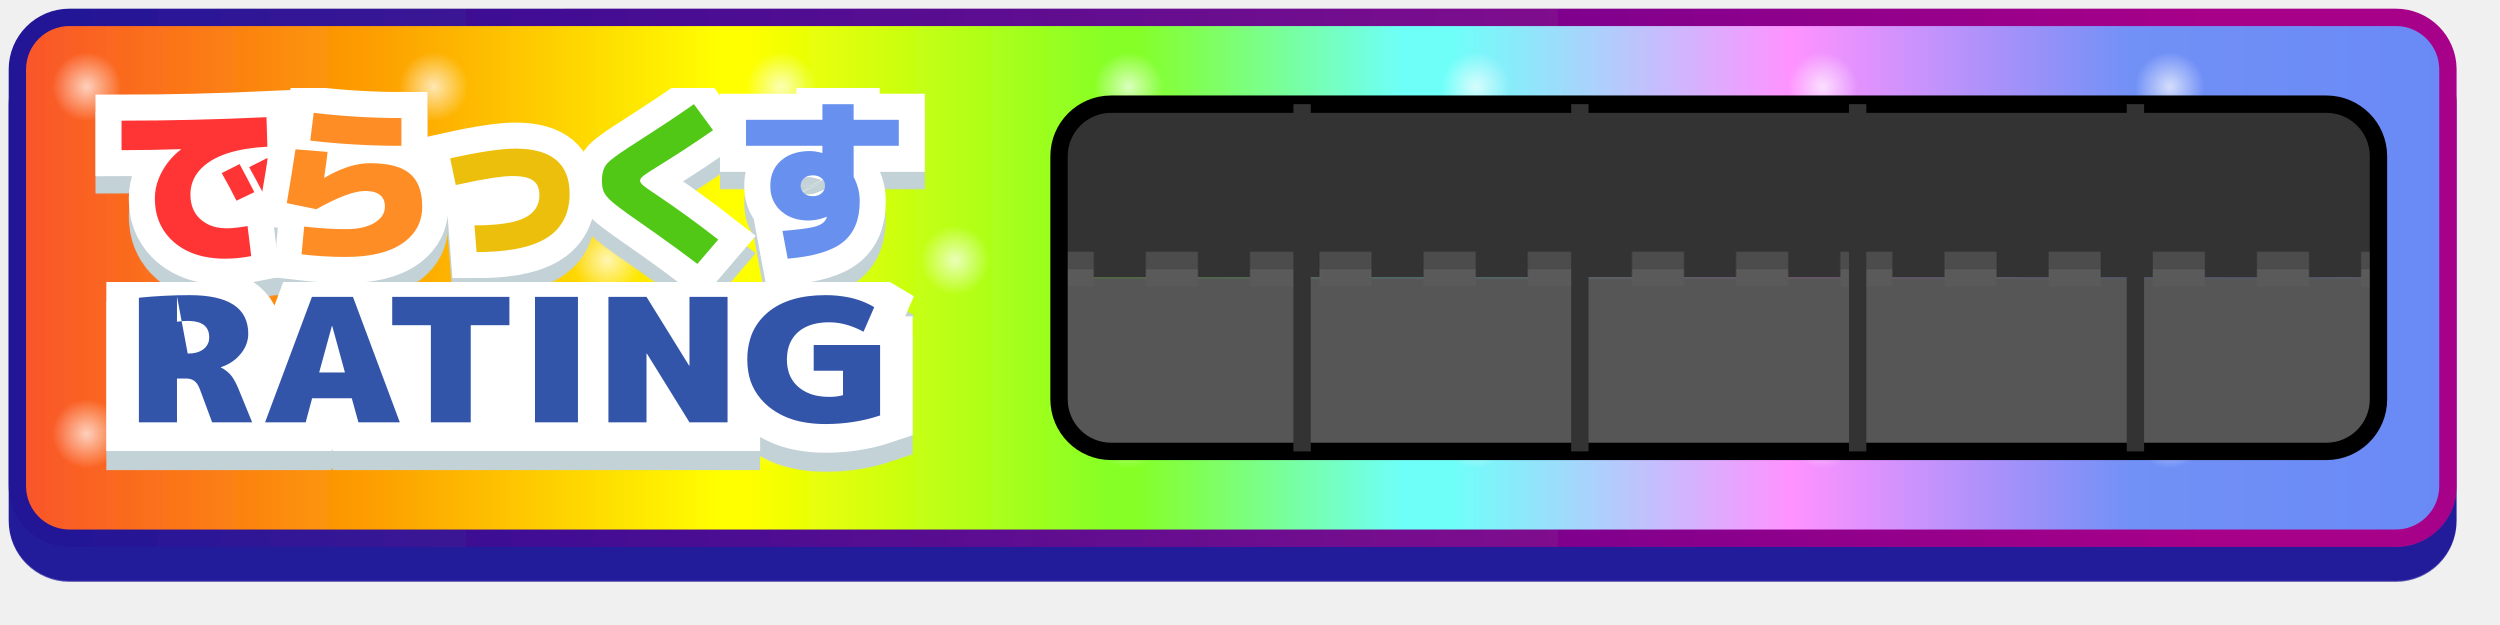
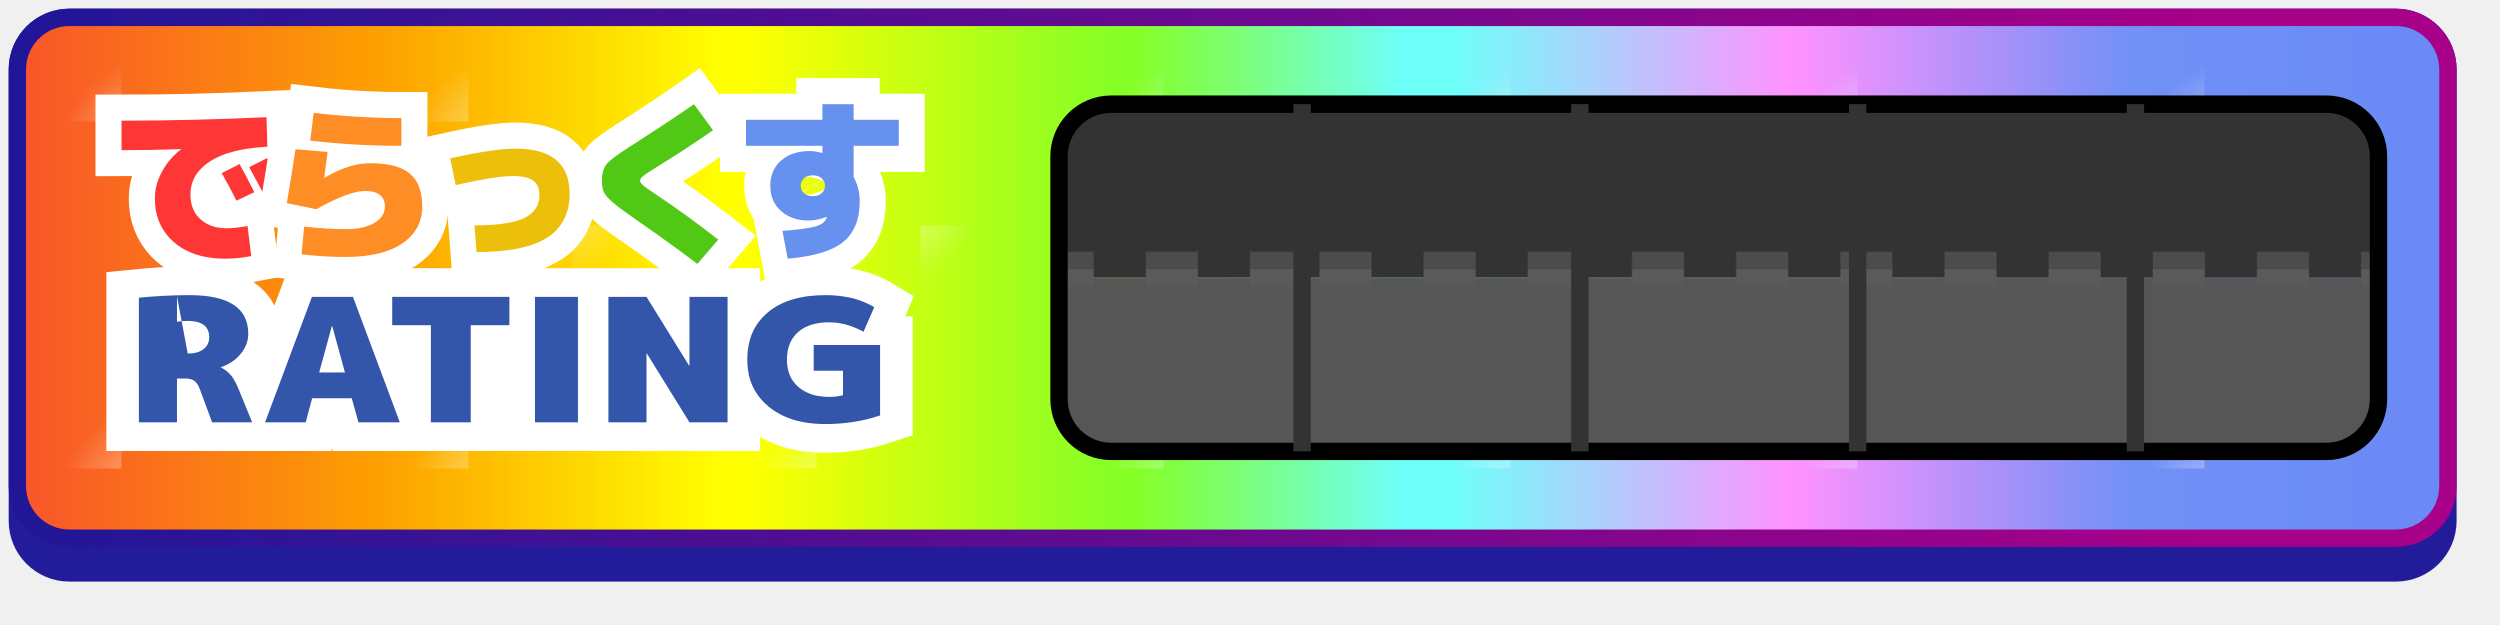
<svg xmlns="http://www.w3.org/2000/svg" width="144" height="36">
  <defs>
    <linearGradient x1="0" y1="0" x2="1" y2="0" id="c">
      <stop stop-color="#f9542b" offset="0" />
      <stop stop-color="#fda100" offset=".15" />
      <stop stop-color="#ff0" offset=".29" />
      <stop stop-color="#ff0" offset=".3" />
      <stop stop-color="#85ff26" offset=".45" />
      <stop stop-color="#85ff26" offset=".46" />
      <stop stop-color="#6efff9" offset=".57" />
      <stop stop-color="#6efff9" offset=".59" />
      <stop stop-color="#ff92ff" offset=".73" />
      <stop stop-color="#7191f6" offset=".87" />
      <stop stop-color="#6a89f6" offset="1" />
    </linearGradient>
    <linearGradient x1="0" y1="0" x2="1" y2="0" id="b">
      <stop stop-color="#201697" offset="0" />
      <stop stop-color="#a70089" offset=".9" />
      <stop stop-color="#a70089" offset="1" />
    </linearGradient>
-     <pattern id="e" x="0" y="0" width="20" height="20" patternUnits="userSpaceOnUse">
-       <rect x="3" y="3" width="4" height="4" fill="url(#a)" />
-       <rect x="13" y="13" width="4" height="4" fill="url(#a)" />
+     <pattern id="d" x="0" y="0" width="20" height="20" patternUnits="userSpaceOnUse">
+       <path fill="url(#a)" d="M3 3h4v4H3zM13 13h4v4h-4z" />
    </pattern>
-     <pattern id="f" x="0" y="6" width="76" height="20" patternUnits="userSpaceOnUse">
-       <rect x="0" y="0" width="76" height="10" fill="#333" />
-       <rect x="0" y="10" width="76" height="10" fill="#565656" />
-       <line x1="0" y1="9" x2="76" y2="9" stroke="#4C4C4C" stroke-width="1" stroke-dasharray="3" />
-       <line x1="0" y1="10" x2="76" y2="10" stroke="#5A5A5A" stroke-width="1" stroke-dasharray="3" />
+     <pattern id="e" x="0" y="6" width="76" height="20" patternUnits="userSpaceOnUse">
+       <path fill="#333" d="M0 0h76v10H0z" />
+       <path fill="#565656" d="M0 10h76v10H0z" />
+       <path stroke="#4C4C4C" stroke-dasharray="3" d="M0 9h76" />
+       <path stroke="#5A5A5A" stroke-dasharray="3" d="M0 10h76" />
    </pattern>
-     <filter id="d" height="120%">
-       <feDropShadow dx="0" dy="2" flood-color="#221c9a" flood-opacity="1" stdDeviation="0" />
-     </filter>
-     <filter id="g" height="150%">
-       <feDropShadow dx="0" dy="1" flood-color="#C3D2D7" flood-opacity="1" stdDeviation="0" />
-     </filter>
    <radialGradient id="a">
      <stop offset="0%" stop-color="#FFF" stop-opacity=".7" />
      <stop offset="100%" stop-color="#FFF" stop-opacity="0" />
    </radialGradient>
  </defs>
-   <rect x="1" y="1" width="140" height="30" stroke-width="1" stroke="url(#b)" fill="url(#c)" rx="3" filter="url(#d)" />
-   <rect x="1" y="1" width="140" height="30" fill="url(#e)" rx="3" />
-   <rect x="61" y="6" width="76" height="20" stroke-width="1" stroke="#000" fill="url(#f)" rx="3" />
-   <line x1="75" y1="6" x2="75" y2="26" stroke="#333" stroke-width="1" />
-   <line x1="91" y1="6" x2="91" y2="26" stroke="#333" stroke-width="1" />
-   <line x1="107" y1="6" x2="107" y2="26" stroke="#333" stroke-width="1" />
-   <line x1="123" y1="6" x2="123" y2="26" stroke="#333" stroke-width="1" />
-   <g stroke="#fff" stroke-width="3" paint-order="stroke" transform="translate(7 6)" stroke-linecap="round" fill-rule="evenodd" filter="url(#g)">
-     <path fill="#ff3636" d="M3.42 2.61v-.02q-1.74.06-3.42.06V.95q4.09 0 8.35-.2l.05 1.7a11.607 11.607 0 00-1.211.125q-1.239.2-2.006.668a3.303 3.303 0 00-.098.062 2.897 2.897 0 00-.612.528A2.037 2.037 0 003.97 5.2a2.295 2.295 0 00.078.616 1.671 1.671 0 00.502.814 1.987 1.987 0 00.942.464 2.842 2.842 0 00.578.056 4.24 4.24 0 00.314-.013q.362-.027.844-.111a13.522 13.522 0 00.032-.006l.21 1.73q-.75.15-1.5.15a5.826 5.826 0 01-1.228-.122q-.82-.177-1.441-.61a3.526 3.526 0 01-.276-.213 3.099 3.099 0 01-1.088-2.163A4.352 4.352 0 011.92 5.4a2.98 2.98 0 01.208-1.078 3.775 3.775 0 01.197-.427Q2.73 3.14 3.42 2.61zm5.85 2.14l-1.05.5q-.45-.87-.87-1.62L8.4 3.1q.36.65.87 1.65zm-1.62.32l-1.03.49q-.39-.79-.85-1.59l1.03-.52q.46.85.85 1.62z" />
-     <path fill="#ff8d25" d="M11.67 4.25h.01a7.182 7.182 0 01.995-.501q.567-.229 1.098-.308a3.731 3.731 0 01.547-.041 6.531 6.531 0 01.809.047q.86.107 1.361.465a1.764 1.764 0 01.12.093 1.88 1.88 0 01.564.866q.103.312.133.694a4.212 4.212 0 01.013.335 2.501 2.501 0 01-.26 1.15q-.25.492-.74.866a3.318 3.318 0 01-.145.104q-1.145.78-3.255.78-1.27 0-2.55-.15l.15-1.6q1.32.15 2.4.15 1.05 0 1.65-.365a1.58 1.58 0 00.303-.235.964.964 0 00.297-.7.99.99 0 00-.076-.404Q14.874 5 14.02 5a2.44 2.44 0 00-.556.074q-.58.138-1.394.531a16.328 16.328 0 00-.85.445l-1.7-.35q.28-1.63.5-3.1l1.85.15q-.06.52-.2 1.5zm-.8-2.15l.2-1.6q2.53.3 5.05.3v1.6q-2.68 0-5.25-.3z" />
-     <path fill="#ecbf0a" d="M19.25 4.66l-.32-1.54q2.53-.56 3.76-.56 3.12 0 3.12 2.6a3.491 3.491 0 01-.152 1.061 2.669 2.669 0 01-1.138 1.464q-1.164.754-3.542.827a17.102 17.102 0 01-.528.008l-.12-1.54q1.577 0 2.445-.26a2.708 2.708 0 00.44-.17 1.806 1.806 0 00.451-.313q.404-.392.404-.997a1.47 1.47 0 00-.032-.316q-.043-.197-.146-.342a.789.789 0 00-.182-.182 1.085 1.085 0 00-.286-.143q-.343-.117-.894-.117-.927 0-3.123.485a52.194 52.194 0 00-.157.035z" />
-     <path fill="#51c816" d="M32.97 0l1.1 1.5q-1.55 1.08-3.24 2.12-.6.37-.78.515a.896.896 0 00-.074.067q-.075.075-.097.143a.18.18 0 00-.009.055.221.221 0 00.022.093q.037.081.138.172.16.145.74.525 1.86 1.25 3.6 2.61l-1.2 1.4a78.529 78.529 0 00-1.175-.873Q30.944 7.56 29.65 6.66a47.074 47.074 0 01-.452-.317q-.62-.442-.898-.678a3.466 3.466 0 01-.203-.186q-.188-.189-.28-.353a.925.925 0 01-.017-.031 1.027 1.027 0 01-.079-.217q-.028-.111-.041-.244a2.484 2.484 0 01-.01-.234 2.207 2.207 0 01.031-.381q.036-.204.114-.366a1.02 1.02 0 01.17-.253q.26-.28 1.209-.901a34.129 34.129 0 01.436-.279q1.843-1.181 3.061-2.025A50.871 50.871 0 0032.97 0z" />
-     <path fill="#6791ef" d="M40.63 6.51l-.02-.02a3.012 3.012 0 01-.639.178 2.563 2.563 0 01-.401.032 2.845 2.845 0 01-.706-.083 2.059 2.059 0 01-.884-.467 1.816 1.816 0 01-.603-1.257 2.496 2.496 0 01-.007-.193 2.16 2.16 0 01.098-.667 1.749 1.749 0 01.522-.788 2.092 2.092 0 01.864-.448q.369-.097.816-.097.203 0 .47.058a4.006 4.006 0 01.21.052l.02-.01v-.4h-4.4V.9h4.4V0h1.8v.9h2.6v1.5h-2.6v1.8a2.81 2.81 0 01.348 1.298 3.328 3.328 0 01.002.102q0 1.56-.95 2.335-.95.775-3.2.965l-.3-1.6a33.555 33.555 0 00.591-.053q.971-.098 1.334-.207.465-.14.605-.46a.053.053 0 00.006-.007q.007-.011.014-.028.01-.025.01-.035zm-1.315-2.24a.543.543 0 00-.194.394.669.669 0 00-.001.036.564.564 0 00.055.251.568.568 0 00.14.179.676.676 0 00.322.153.958.958 0 00.183.017.923.923 0 00.225-.026.666.666 0 00.28-.144.543.543 0 00.194-.394.669.669 0 00.001-.036.564.564 0 00-.055-.251.568.568 0 00-.14-.179.676.676 0 00-.322-.153.958.958 0 00-.183-.017.923.923 0 00-.225.026.666.666 0 00-.28.144z" />
+   <rect x="1" y="1" width="140" height="32" stroke="#221c9a" fill="#221c9a" rx="3" />
+   <rect x="1" y="1" width="140" height="30" stroke="url(#b)" fill="url(#c)" rx="3" />
+   <rect x="1" y="1" width="140" height="30" fill="url(#d)" rx="3" />
+   <rect x="61" y="6" width="76" height="20" stroke="#000" fill="url(#e)" rx="3" />
+   <path stroke="#333" d="M75 6v20M91 6v20M107 6v20M123 6v20" />
+   <g stroke="#fff" stroke-width="3" paint-order="stroke" stroke-linecap="round" fill-rule="evenodd">
+     <path fill="#ff3636" d="M10.42 8.61v-.02q-1.74.06-3.42.06v-1.7q4.09 0 8.35-.2l.05 1.7a11.607 11.607 0 0 0-1.211.125q-1.239.2-2.006.668a3.303 3.303 0 0 0-.098.062 2.897 2.897 0 0 0-.612.528 2.037 2.037 0 0 0-.503 1.367 2.295 2.295 0 0 0 .078.616 1.671 1.671 0 0 0 .502.814 1.987 1.987 0 0 0 .942.464 2.842 2.842 0 0 0 .578.056 4.24 4.24 0 0 0 .314-.013q.362-.027.844-.111a13.522 13.522 0 0 0 .032-.006l.21 1.73q-.75.15-1.5.15a5.826 5.826 0 0 1-1.228-.122q-.82-.177-1.441-.61a3.526 3.526 0 0 1-.276-.213 3.099 3.099 0 0 1-1.088-2.163 4.352 4.352 0 0 1-.017-.392 2.98 2.98 0 0 1 .208-1.078 3.775 3.775 0 0 1 .197-.427Q9.73 9.14 10.42 8.61zm5.85 2.14-1.05.5q-.45-.87-.87-1.62l1.05-.53q.36.65.87 1.65zm-1.62.32-1.03.49q-.39-.79-.85-1.59l1.03-.52q.46.85.85 1.62z" />
+     <path fill="#ff8d25" d="M18.67 10.25h.01a7.182 7.182 0 0 1 .995-.501q.567-.229 1.098-.308a3.731 3.731 0 0 1 .547-.041 6.531 6.531 0 0 1 .809.047q.86.107 1.361.465a1.764 1.764 0 0 1 .12.093 1.88 1.88 0 0 1 .564.866q.103.312.133.694a4.212 4.212 0 0 1 .013.335 2.501 2.501 0 0 1-.26 1.15q-.25.492-.74.866a3.318 3.318 0 0 1-.145.104q-1.145.78-3.255.78-1.27 0-2.55-.15l.15-1.6q1.32.15 2.4.15 1.05 0 1.65-.365a1.58 1.58 0 0 0 .303-.235.964.964 0 0 0 .297-.7.99.99 0 0 0-.076-.404Q21.874 11 21.02 11a2.44 2.44 0 0 0-.556.074q-.58.138-1.394.531a16.328 16.328 0 0 0-.85.445l-1.7-.35q.28-1.63.5-3.1l1.85.15q-.06.52-.2 1.5zm-.8-2.15.2-1.6q2.53.3 5.05.3v1.6q-2.68 0-5.25-.3z" />
+     <path fill="#ecbf0a" d="m26.25 10.66-.32-1.54q2.53-.56 3.76-.56 3.12 0 3.12 2.6a3.491 3.491 0 0 1-.152 1.061 2.669 2.669 0 0 1-1.138 1.464q-1.164.754-3.542.827a17.102 17.102 0 0 1-.528.008l-.12-1.54q1.577 0 2.445-.26a2.708 2.708 0 0 0 .44-.17 1.806 1.806 0 0 0 .451-.313q.404-.392.404-.997a1.47 1.47 0 0 0-.032-.316q-.043-.197-.146-.342a.789.789 0 0 0-.182-.182 1.085 1.085 0 0 0-.286-.143q-.343-.117-.894-.117-.927 0-3.123.485a52.194 52.194 0 0 0-.157.035z" />
+     <path fill="#51c816" d="m39.97 6 1.1 1.5q-1.55 1.08-3.24 2.12-.6.37-.78.515a.896.896 0 0 0-.074.067q-.075.075-.097.143a.18.18 0 0 0-.009.055.221.221 0 0 0 .022.093q.037.081.138.172.16.145.74.525 1.86 1.25 3.6 2.61l-1.2 1.4a78.529 78.529 0 0 0-1.175-.873q-1.051-.767-2.345-1.667a47.074 47.074 0 0 1-.452-.317q-.62-.442-.898-.678a3.466 3.466 0 0 1-.203-.186q-.188-.189-.28-.353a.925.925 0 0 1-.017-.031 1.027 1.027 0 0 1-.079-.217q-.028-.111-.041-.244a2.484 2.484 0 0 1-.01-.234 2.207 2.207 0 0 1 .031-.381q.036-.204.114-.366a1.02 1.02 0 0 1 .17-.253q.26-.28 1.209-.901a34.129 34.129 0 0 1 .436-.279q1.843-1.181 3.061-2.025A50.871 50.871 0 0 0 39.97 6z" />
+     <path fill="#6791ef" d="m47.63 12.51-.02-.02a3.012 3.012 0 0 1-.639.178 2.563 2.563 0 0 1-.401.032 2.845 2.845 0 0 1-.706-.083 2.059 2.059 0 0 1-.884-.467 1.816 1.816 0 0 1-.603-1.257 2.496 2.496 0 0 1-.007-.193 2.16 2.16 0 0 1 .098-.667 1.749 1.749 0 0 1 .522-.788 2.092 2.092 0 0 1 .864-.448q.369-.097.816-.097.203 0 .47.058a4.006 4.006 0 0 1 .21.052l.02-.01v-.4h-4.4V6.9h4.4V6h1.8v.9h2.6v1.5h-2.6v1.8a2.81 2.81 0 0 1 .348 1.298 3.328 3.328 0 0 1 .002.102q0 1.56-.95 2.335-.95.775-3.2.965l-.3-1.6a33.555 33.555 0 0 0 .591-.053q.971-.098 1.334-.207.465-.14.605-.46a.053.053 0 0 0 .006-.007q.007-.011.014-.028.01-.025.01-.035zm-1.315-2.24a.543.543 0 0 0-.194.394.669.669 0 0 0-.001.036.564.564 0 0 0 .055.251.568.568 0 0 0 .14.179.676.676 0 0 0 .322.153.958.958 0 0 0 .183.017.923.923 0 0 0 .225-.026.666.666 0 0 0 .28-.144.543.543 0 0 0 .194-.394.669.669 0 0 0 .001-.036.564.564 0 0 0-.055-.251.568.568 0 0 0-.14-.179.676.676 0 0 0-.322-.153.958.958 0 0 0-.183-.017.923.923 0 0 0-.225.026.666.666 0 0 0-.28.144z" />
  </g>
-   <g stroke="#fff" stroke-width="3" paint-order="stroke" transform="matrix(1.25 0 0 1.1 8 17)" stroke-linecap="round" fill-rule="evenodd" fill="#35A" filter="url(#g)">
-     <path d="M31.095 3.96V2.61h3.06V6.3q-1.179.45-2.52.45a4.799 4.799 0 01-1.097-.118 3.273 3.273 0 01-1.527-.8 3.048 3.048 0 01-.935-1.854 4.309 4.309 0 01-.041-.603 4.205 4.205 0 01.123-1.045A2.926 2.926 0 0128.984.9q.95-.9 2.651-.9a4.685 4.685 0 011.05.112 3.471 3.471 0 011.2.518l-.495 1.287a3.638 3.638 0 00-.671-.329 2.64 2.64 0 00-.904-.166 2.69 2.69 0 00-.582.059q-.386.086-.671.294a1.583 1.583 0 00-.187.16q-.488.488-.512 1.351a3.242 3.242 0 00-.001.089 2.561 2.561 0 00.063.584 1.701 1.701 0 00.468.852 1.781 1.781 0 00.919.47 2.579 2.579 0 00.503.047q.351 0 .63-.09V3.96h-1.35zM23.391.09l1.962 3.6h.018V.09h1.755v6.57h-1.755l-1.962-3.6h-.018v3.6h-1.755V.09h1.755zM2.16 4.365h-.405V6.66H0V.135Q1.17 0 2.34 0q2.7 0 2.7 2.025a1.757 1.757 0 01-.335 1.03 2.148 2.148 0 01-.016.023q-.351.486-.909.693v.018q.27.153.45.392.121.16.234.412a4.175 4.175 0 01.108.267l.648 1.8H3.375l-.558-1.71a1.659 1.659 0 00-.065-.175q-.081-.181-.187-.275a.524.524 0 00-.236-.117.768.768 0 00-.169-.018zM11.673.09h5.4v1.485h-1.782V6.66h-1.836V1.575h-1.782V.09zM9.81 5.4H7.983l-.297 1.26H5.814L7.974.09h1.89l2.16 6.57h-1.908L9.81 5.4zm10.422 1.26h-1.98V.09h1.98v6.57zM8.892 1.62l-.585 2.43h1.188L8.91 1.62h-.018zm-7.137-.225V.06l.495 3q.459 0 .725-.229a.753.753 0 00.258-.5 1.069 1.069 0 00.007-.126q0-.813-.895-.853a2.129 2.129 0 00-.095-.002 3.093 3.093 0 00-.221.008q-.104.007-.194.022a1.607 1.607 0 00-.08.015z" />
-   </g>
+   <path d="M31.095 3.96V2.61h3.06V6.3q-1.179.45-2.52.45a4.799 4.799 0 0 1-1.097-.118 3.273 3.273 0 0 1-1.527-.8 3.048 3.048 0 0 1-.935-1.854 4.309 4.309 0 0 1-.041-.603 4.205 4.205 0 0 1 .123-1.045A2.926 2.926 0 0 1 28.984.9q.95-.9 2.651-.9a4.685 4.685 0 0 1 1.05.112 3.471 3.471 0 0 1 1.2.518l-.495 1.287a3.638 3.638 0 0 0-.671-.329 2.64 2.64 0 0 0-.904-.166 2.69 2.69 0 0 0-.582.059q-.386.086-.671.294a1.583 1.583 0 0 0-.187.16q-.488.488-.512 1.351a3.242 3.242 0 0 0-.001.089 2.561 2.561 0 0 0 .063.584 1.701 1.701 0 0 0 .468.852 1.781 1.781 0 0 0 .919.47 2.579 2.579 0 0 0 .503.047q.351 0 .63-.09V3.96h-1.35zM23.391.09l1.962 3.6h.018V.09h1.755v6.57h-1.755l-1.962-3.6h-.018v3.6h-1.755V.09h1.755zM2.16 4.365h-.405V6.66H0V.135Q1.17 0 2.34 0q2.7 0 2.7 2.025a1.757 1.757 0 0 1-.335 1.03 2.148 2.148 0 0 1-.016.023q-.351.486-.909.693v.018q.27.153.45.392.121.16.234.412a4.175 4.175 0 0 1 .108.267l.648 1.8H3.375l-.558-1.71a1.659 1.659 0 0 0-.065-.175q-.081-.181-.187-.275a.524.524 0 0 0-.236-.117.768.768 0 0 0-.169-.018zM11.673.09h5.4v1.485h-1.782V6.66h-1.836V1.575h-1.782V.09zM9.81 5.4H7.983l-.297 1.26H5.814L7.974.09h1.89l2.16 6.57h-1.908L9.81 5.4zm10.422 1.26h-1.98V.09h1.98v6.57zM8.892 1.62l-.585 2.43h1.188L8.91 1.62h-.018zm-7.137-.225V.06l.495 3q.459 0 .725-.229a.753.753 0 0 0 .258-.5 1.069 1.069 0 0 0 .007-.126q0-.813-.895-.853a2.129 2.129 0 0 0-.095-.002 3.093 3.093 0 0 0-.221.008q-.104.007-.194.022a1.607 1.607 0 0 0-.08.015z" transform="matrix(1.25 0 0 1.1 8 17)" stroke="#fff" stroke-width="3" paint-order="stroke" stroke-linecap="round" fill-rule="evenodd" fill="#35A" />
</svg>
